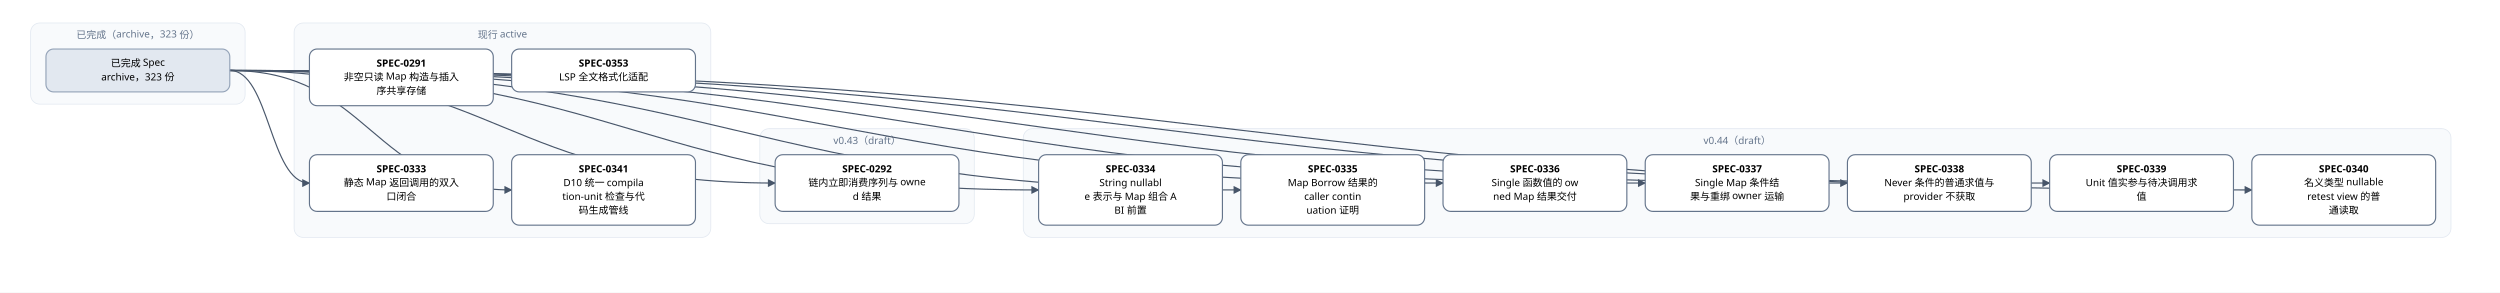
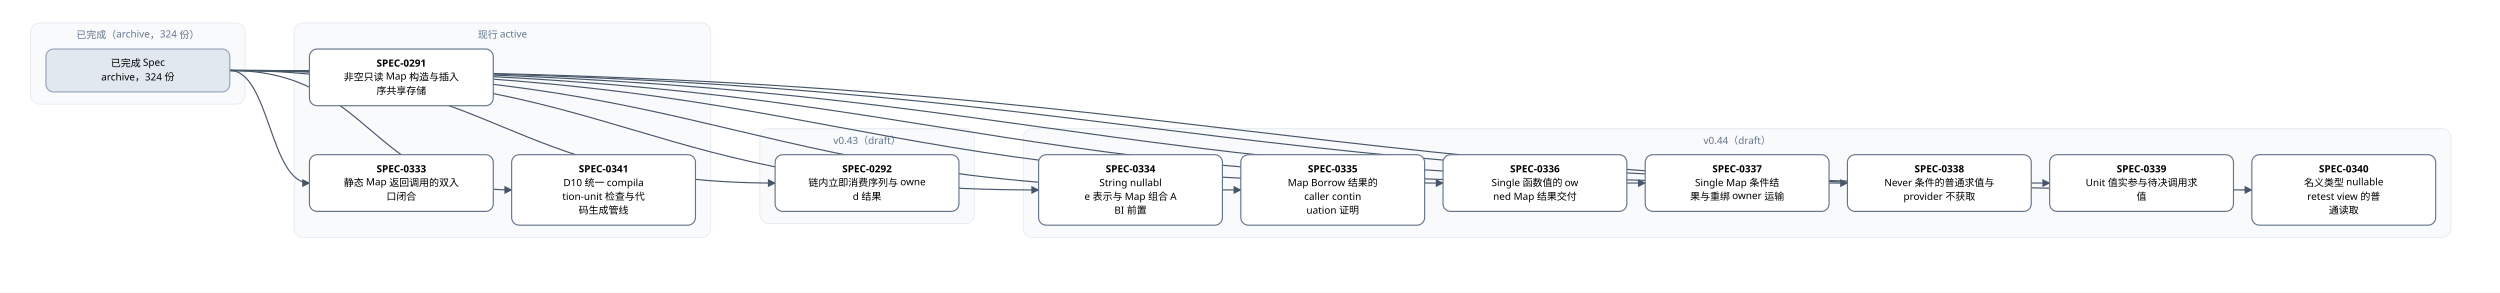
<svg xmlns="http://www.w3.org/2000/svg" width="3264" height="382" viewBox="0 0 3264 382" font-family="PingFang SC, Microsoft YaHei, sans-serif">
  <defs>
    <marker id="arrow" viewBox="0 0 10 10" refX="9" refY="5" markerWidth="7" markerHeight="7" orient="auto-start-reverse">
      <path d="M0,0 L10,5 L0,10 z" fill="#475569" />
    </marker>
  </defs>
  <rect width="3264" height="382" fill="#ffffff" />
  <rect x="40" y="30" width="280" height="106" rx="12" fill="#f8fafc" stroke="#e2e8f0" />
-   <text x="180" y="50" text-anchor="middle" font-size="13" fill="#64748b">已完成（archive，323 份）</text>
+   <text x="180" y="50" text-anchor="middle" font-size="13" fill="#64748b">已完成（archive，324 份）</text>
  <rect x="384" y="30" width="544" height="280" rx="12" fill="#f8fafc" stroke="#e2e8f0" />
  <text x="656" y="50" text-anchor="middle" font-size="13" fill="#64748b">现行 active</text>
  <rect x="992" y="168" width="280" height="124" rx="12" fill="#f8fafc" stroke="#e2e8f0" />
  <text x="1132" y="188" text-anchor="middle" font-size="13" fill="#64748b">v0.43（draft）</text>
  <rect x="1336" y="168" width="1864" height="142" rx="12" fill="#f8fafc" stroke="#e2e8f0" />
  <text x="2268" y="188" text-anchor="middle" font-size="13" fill="#64748b">v0.44（draft）</text>
  <path d="M 300 92 C 656 92, 656 239, 1012 239" fill="none" stroke="#475569" stroke-width="1.5" marker-end="url(#arrow)" />
  <path d="M 300 92 C 352 92, 352 239, 404 239" fill="none" stroke="#475569" stroke-width="1.5" marker-end="url(#arrow)" />
  <path d="M 300 92 C 828 92, 828 248, 1356 248" fill="none" stroke="#475569" stroke-width="1.5" marker-end="url(#arrow)" />
  <path d="M 300 92 C 960 92, 960 248, 1620 248" fill="none" stroke="#475569" stroke-width="1.5" marker-end="url(#arrow)" />
  <path d="M 300 92 C 1092 92, 1092 239, 1884 239" fill="none" stroke="#475569" stroke-width="1.5" marker-end="url(#arrow)" />
  <path d="M 300 92 C 1224 92, 1224 239, 2148 239" fill="none" stroke="#475569" stroke-width="1.5" marker-end="url(#arrow)" />
  <path d="M 300 92 C 1356 92, 1356 239, 2412 239" fill="none" stroke="#475569" stroke-width="1.5" marker-end="url(#arrow)" />
  <path d="M 300 92 C 1488 92, 1488 239, 2676 239" fill="none" stroke="#475569" stroke-width="1.5" marker-end="url(#arrow)" />
  <path d="M 300 92 C 1620 92, 1620 248, 2940 248" fill="none" stroke="#475569" stroke-width="1.5" marker-end="url(#arrow)" />
  <path d="M 300 92 C 484 92, 484 248, 668 248" fill="none" stroke="#475569" stroke-width="1.5" marker-end="url(#arrow)" />
  <rect x="404" y="64" width="240" height="74" rx="10" fill="#ffffff" stroke="#64748b" stroke-width="1.5" />
  <text x="524" y="87" text-anchor="middle" font-size="13" font-weight="600">SPEC-0291</text>
  <text x="524" y="105" text-anchor="middle" font-size="13">非空只读 Map 构造与插入</text>
  <text x="524" y="123" text-anchor="middle" font-size="13">序共享存储</text>
  <rect x="1012" y="202" width="240" height="74" rx="10" fill="#ffffff" stroke="#64748b" stroke-width="1.5" />
  <text x="1132" y="225" text-anchor="middle" font-size="13" font-weight="600">SPEC-0292</text>
  <text x="1132" y="243" text-anchor="middle" font-size="13">链内立即消费序列与 owne</text>
  <text x="1132" y="261" text-anchor="middle" font-size="13">d 结果</text>
  <rect x="404" y="202" width="240" height="74" rx="10" fill="#ffffff" stroke="#64748b" stroke-width="1.5" />
  <text x="524" y="225" text-anchor="middle" font-size="13" font-weight="600">SPEC-0333</text>
  <text x="524" y="243" text-anchor="middle" font-size="13">静态 Map 返回调用的双入</text>
  <text x="524" y="261" text-anchor="middle" font-size="13">口闭合</text>
  <rect x="1356" y="202" width="240" height="92" rx="10" fill="#ffffff" stroke="#64748b" stroke-width="1.5" />
  <text x="1476" y="225" text-anchor="middle" font-size="13" font-weight="600">SPEC-0334</text>
  <text x="1476" y="243" text-anchor="middle" font-size="13">String nullabl</text>
  <text x="1476" y="261" text-anchor="middle" font-size="13">e 表示与 Map 组合 A</text>
  <text x="1476" y="279" text-anchor="middle" font-size="13">BI 前置</text>
  <rect x="1620" y="202" width="240" height="92" rx="10" fill="#ffffff" stroke="#64748b" stroke-width="1.5" />
  <text x="1740" y="225" text-anchor="middle" font-size="13" font-weight="600">SPEC-0335</text>
  <text x="1740" y="243" text-anchor="middle" font-size="13">Map Borrow 结果的</text>
  <text x="1740" y="261" text-anchor="middle" font-size="13"> caller contin</text>
  <text x="1740" y="279" text-anchor="middle" font-size="13">uation 证明</text>
  <rect x="1884" y="202" width="240" height="74" rx="10" fill="#ffffff" stroke="#64748b" stroke-width="1.5" />
  <text x="2004" y="225" text-anchor="middle" font-size="13" font-weight="600">SPEC-0336</text>
  <text x="2004" y="243" text-anchor="middle" font-size="13">Single 函数值的 ow</text>
  <text x="2004" y="261" text-anchor="middle" font-size="13">ned Map 结果交付</text>
  <rect x="2148" y="202" width="240" height="74" rx="10" fill="#ffffff" stroke="#64748b" stroke-width="1.5" />
  <text x="2268" y="225" text-anchor="middle" font-size="13" font-weight="600">SPEC-0337</text>
  <text x="2268" y="243" text-anchor="middle" font-size="13">Single Map 条件结</text>
  <text x="2268" y="261" text-anchor="middle" font-size="13">果与重绑 owner 运输</text>
  <rect x="2412" y="202" width="240" height="74" rx="10" fill="#ffffff" stroke="#64748b" stroke-width="1.5" />
  <text x="2532" y="225" text-anchor="middle" font-size="13" font-weight="600">SPEC-0338</text>
  <text x="2532" y="243" text-anchor="middle" font-size="13">Never 条件的普通求值与</text>
  <text x="2532" y="261" text-anchor="middle" font-size="13"> provider 不获取</text>
  <rect x="2676" y="202" width="240" height="74" rx="10" fill="#ffffff" stroke="#64748b" stroke-width="1.5" />
  <text x="2796" y="225" text-anchor="middle" font-size="13" font-weight="600">SPEC-0339</text>
  <text x="2796" y="243" text-anchor="middle" font-size="13">Unit 值实参与待决调用求</text>
  <text x="2796" y="261" text-anchor="middle" font-size="13">值</text>
  <rect x="2940" y="202" width="240" height="92" rx="10" fill="#ffffff" stroke="#64748b" stroke-width="1.5" />
  <text x="3060" y="225" text-anchor="middle" font-size="13" font-weight="600">SPEC-0340</text>
  <text x="3060" y="243" text-anchor="middle" font-size="13">名义类型 nullable </text>
  <text x="3060" y="261" text-anchor="middle" font-size="13">retest view 的普</text>
  <text x="3060" y="279" text-anchor="middle" font-size="13">通读取</text>
  <rect x="668" y="202" width="240" height="92" rx="10" fill="#ffffff" stroke="#64748b" stroke-width="1.5" />
  <text x="788" y="225" text-anchor="middle" font-size="13" font-weight="600">SPEC-0341</text>
  <text x="788" y="243" text-anchor="middle" font-size="13">D10 统一 compila</text>
  <text x="788" y="261" text-anchor="middle" font-size="13">tion-unit 检查与代</text>
  <text x="788" y="279" text-anchor="middle" font-size="13">码生成管线</text>
-   <rect x="668" y="64" width="240" height="56" rx="10" fill="#ffffff" stroke="#64748b" stroke-width="1.5" />
-   <text x="788" y="87" text-anchor="middle" font-size="13" font-weight="600">SPEC-0353</text>
-   <text x="788" y="105" text-anchor="middle" font-size="13">LSP 全文格式化适配</text>
  <rect x="60" y="64" width="240" height="56" rx="10" fill="#e2e8f0" stroke="#94a3b8" stroke-width="1.5" />
  <text x="180" y="87" text-anchor="middle" font-size="13">已完成 Spec</text>
-   <text x="180" y="105" text-anchor="middle" font-size="13">archive，323 份</text>
+   <text x="180" y="105" text-anchor="middle" font-size="13">archive，324 份</text>
</svg>
